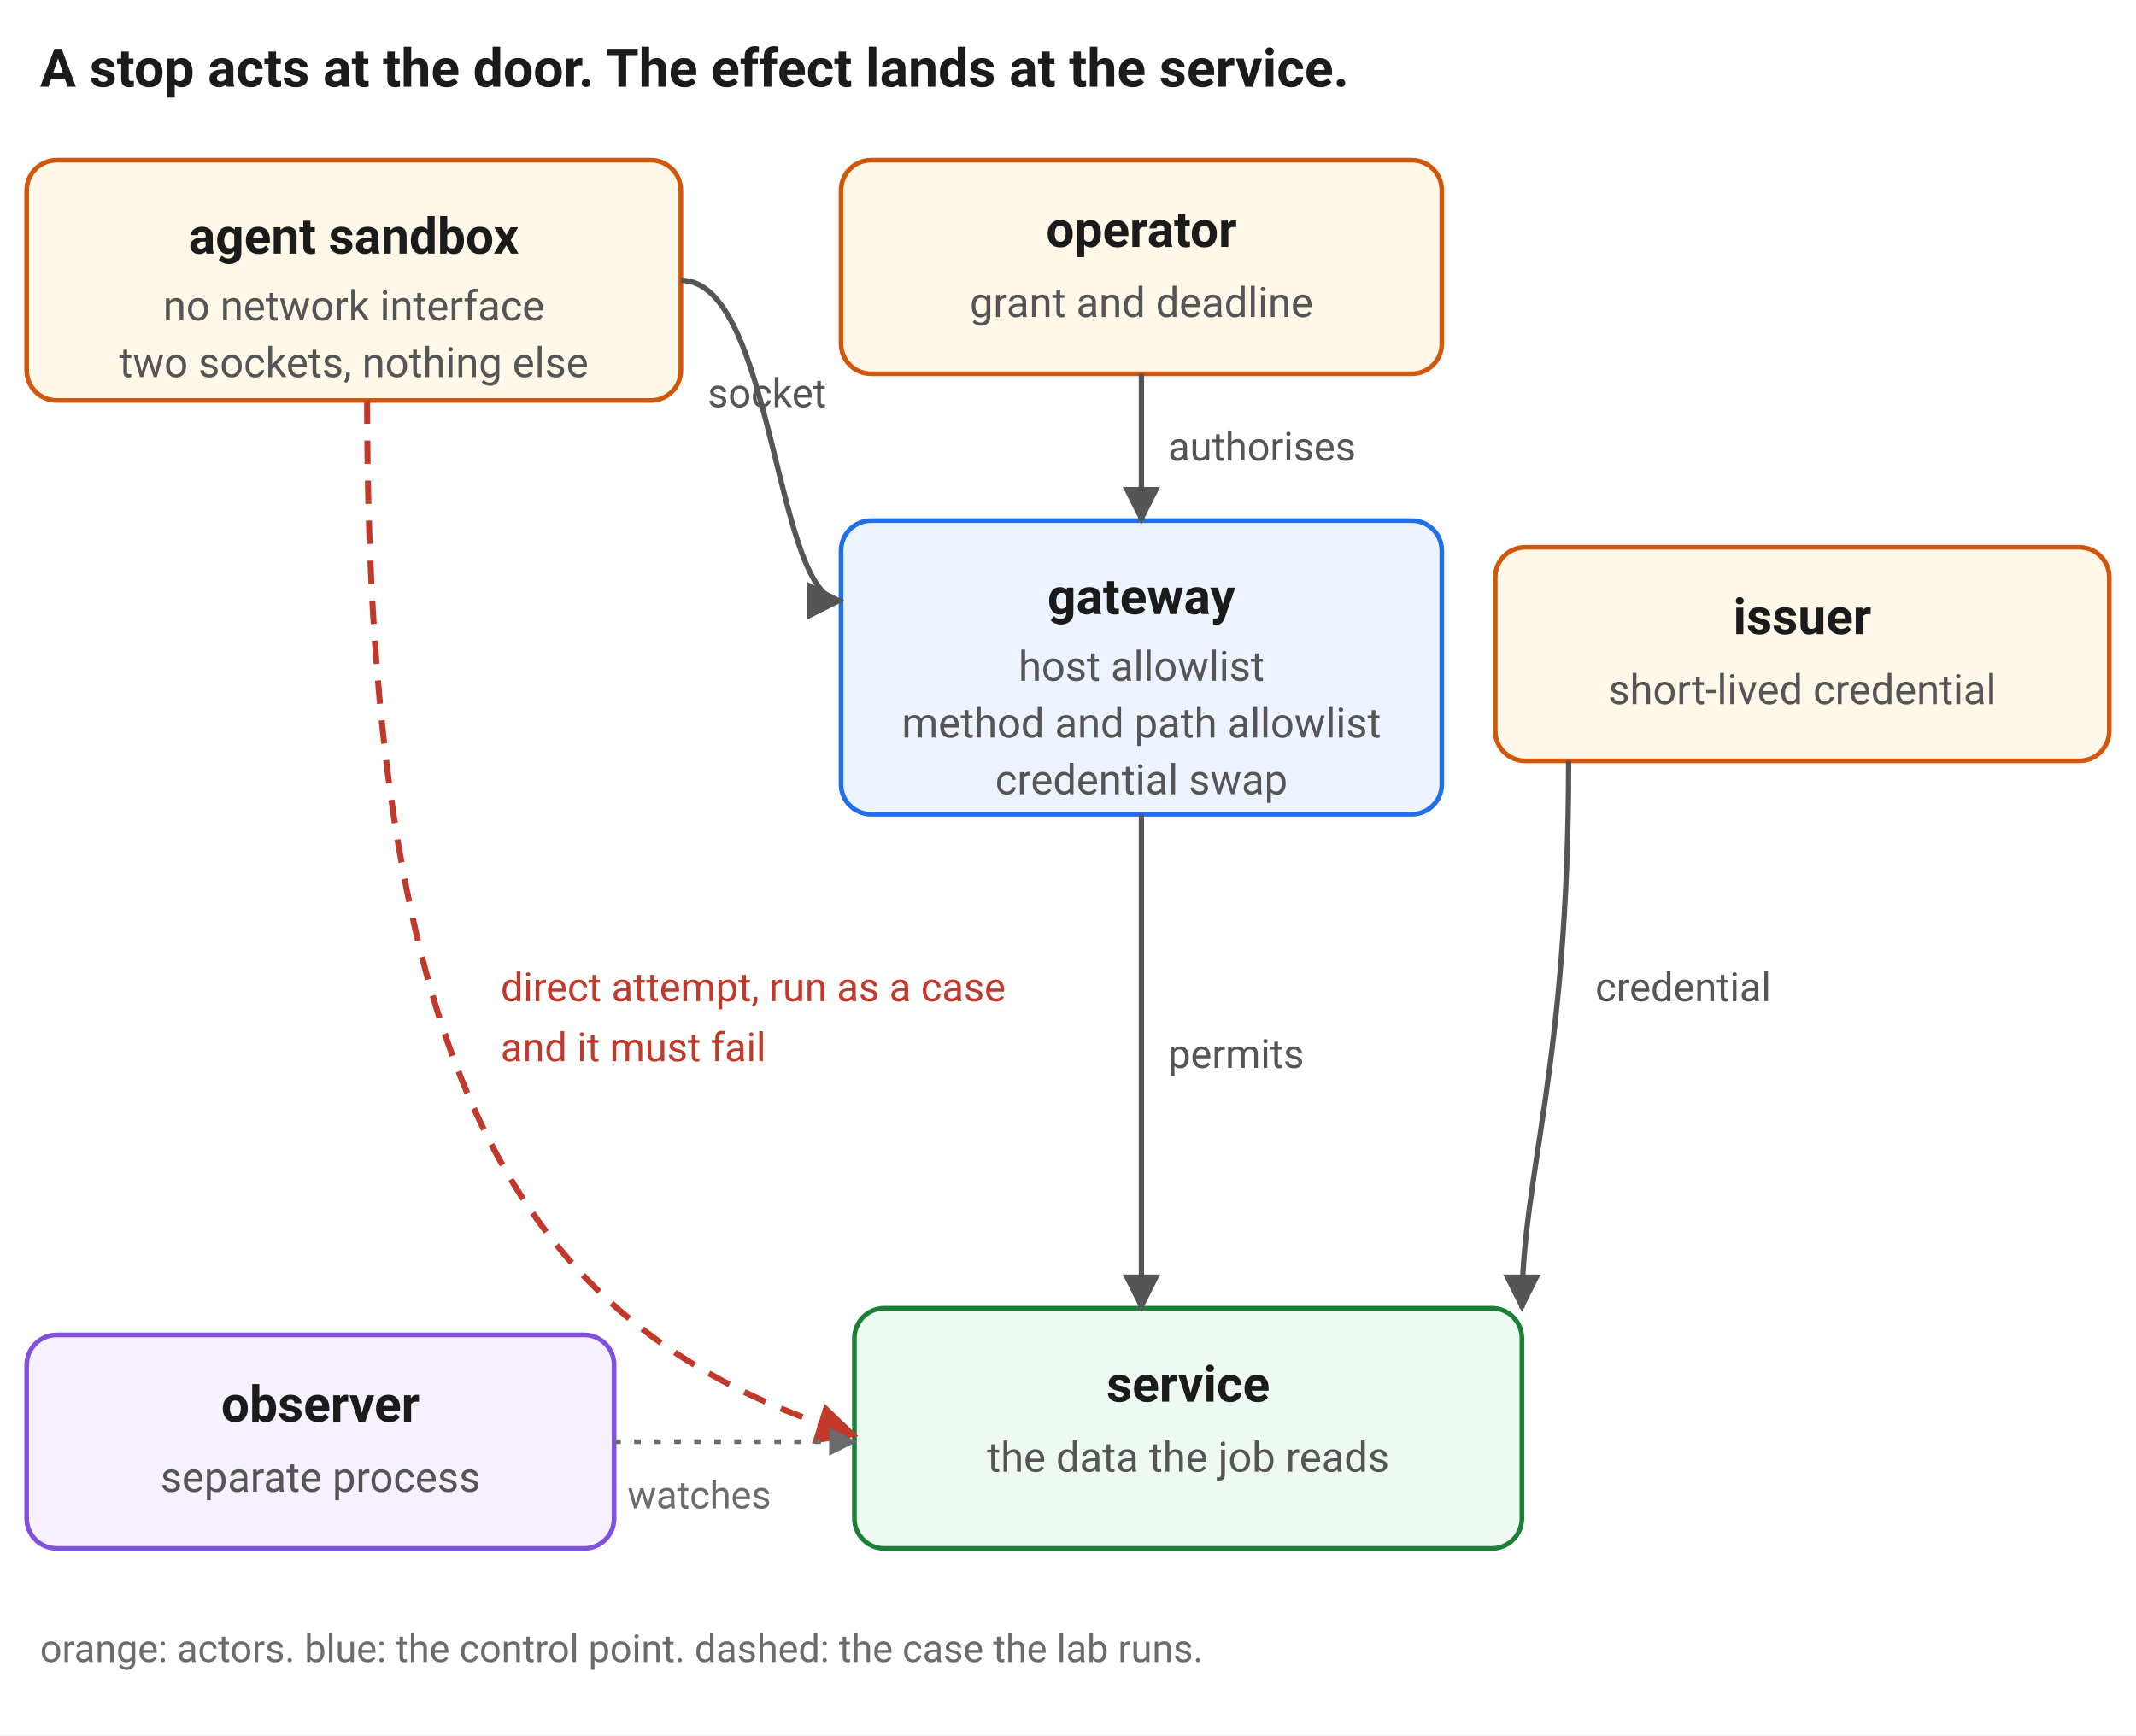
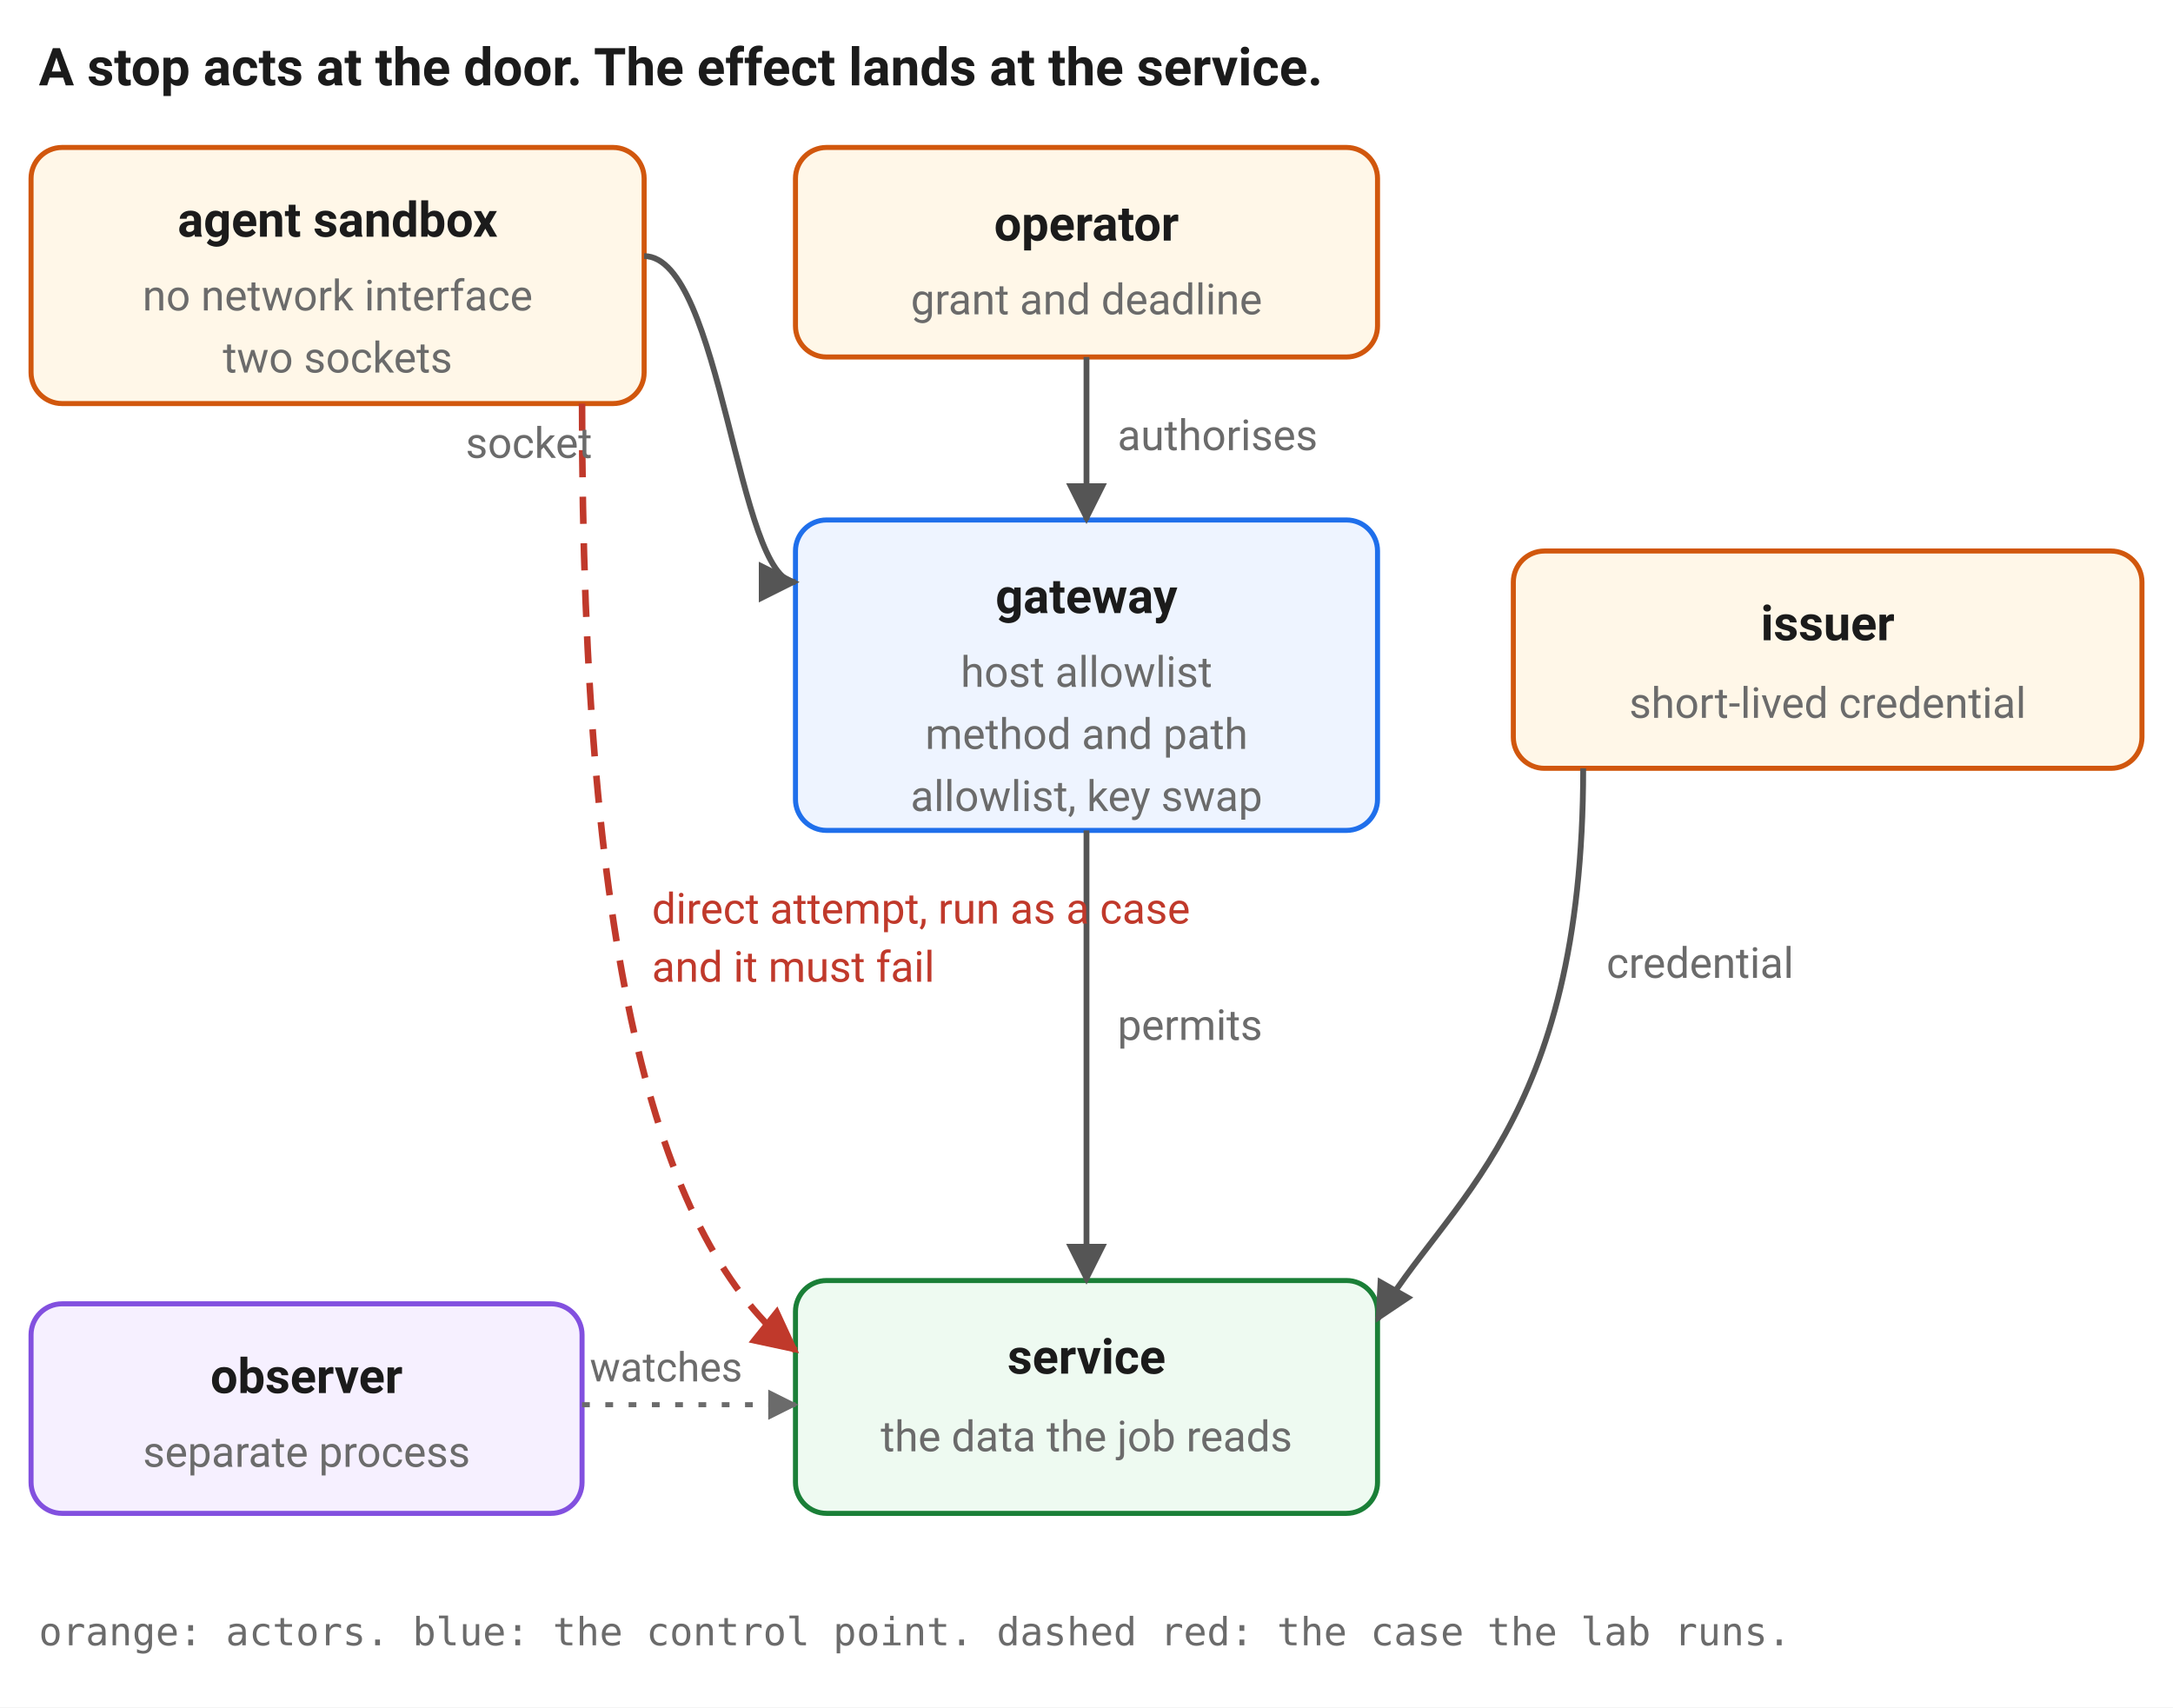
- <svg xmlns="http://www.w3.org/2000/svg" width="640" height="520" viewBox="0 0 640 520">
+ <svg xmlns="http://www.w3.org/2000/svg" width="560" height="440" viewBox="0 0 560 440">
  <defs>
    <marker id="arw" viewBox="0 0 10 10" refX="9" refY="5" markerWidth="7" markerHeight="7" orient="auto-start-reverse">
      <path d="M0,0 L10,5 L0,10 z" fill="#555555" />
    </marker>
    <marker id="arwr" viewBox="0 0 10 10" refX="9" refY="5" markerWidth="7" markerHeight="7" orient="auto-start-reverse">
      <path d="M0,0 L10,5 L0,10 z" fill="#c0392b" />
    </marker>
    <marker id="arwg" viewBox="0 0 10 10" refX="9" refY="5" markerWidth="6" markerHeight="6" orient="auto-start-reverse">
      <path d="M0,0 L10,5 L0,10 z" fill="#6b6b6b" />
    </marker>
  </defs>
-   <rect width="640" height="520" fill="#ffffff" />
-   <text x="12" y="26" font-family="system-ui, -apple-system, 'Segoe UI', Roboto, Helvetica, Arial, sans-serif" font-size="16" font-weight="600" fill="#1b1b1b">A stop acts at the door. The effect lands at the service.</text>
-   <g font-family="system-ui, -apple-system, 'Segoe UI', Roboto, Helvetica, Arial, sans-serif" text-anchor="middle">
-     <rect x="8" y="48" width="196" height="72" rx="9" fill="#fff7e8" stroke="#d1570d" stroke-width="1.4" />
-     <text x="106" y="76" font-size="15" font-weight="600" fill="#1b1b1b">agent sandbox</text>
-     <text x="106" y="96" font-size="12.5" fill="#555555">no network interface</text>
-     <text x="106" y="113" font-size="12.5" fill="#555555">two sockets, nothing else</text>
-     <rect x="252" y="48" width="180" height="64" rx="9" fill="#fff7e8" stroke="#d1570d" stroke-width="1.4" />
-     <text x="342" y="74" font-size="15" font-weight="600" fill="#1b1b1b">operator</text>
-     <text x="342" y="95" font-size="12.5" fill="#555555">grant and deadline</text>
-     <rect x="252" y="156" width="180" height="88" rx="9" fill="#eef4ff" stroke="#1f6feb" stroke-width="1.4" />
-     <text x="342" y="184" font-size="15" font-weight="600" fill="#1b1b1b">gateway</text>
-     <text x="342" y="204" font-size="12.5" fill="#555555">host allowlist</text>
-     <text x="342" y="221" font-size="12.5" fill="#555555">method and path allowlist</text>
-     <text x="342" y="238" font-size="12.5" fill="#555555">credential swap</text>
-     <rect x="448" y="164" width="184" height="64" rx="9" fill="#fff7e8" stroke="#d1570d" stroke-width="1.4" />
-     <text x="540" y="190" font-size="15" font-weight="600" fill="#1b1b1b">issuer</text>
-     <text x="540" y="211" font-size="12.5" fill="#555555">short-lived credential</text>
-     <rect x="256" y="392" width="200" height="72" rx="9" fill="#eefaf1" stroke="#1a7f37" stroke-width="1.4" />
-     <text x="356" y="420" font-size="15" font-weight="600" fill="#1b1b1b">service</text>
-     <text x="356" y="441" font-size="12.5" fill="#555555">the data the job reads</text>
-     <rect x="8" y="400" width="176" height="64" rx="9" fill="#f6f0ff" stroke="#8250df" stroke-width="1.4" />
-     <text x="96" y="426" font-size="15" font-weight="600" fill="#1b1b1b">observer</text>
-     <text x="96" y="447" font-size="12.5" fill="#555555">separate process</text>
+   <rect width="560" height="440" fill="#ffffff" />
+   <text x="10" y="22" font-family="system-ui, -apple-system, 'Segoe UI', Roboto, Helvetica, Arial, sans-serif" font-size="13.5" font-weight="600" fill="#1b1b1b">A stop acts at the door. The effect lands at the service.</text>
+   <rect x="8" y="38" width="158" height="66" rx="8" fill="#fff7e8" stroke="#d1570d" stroke-width="1.3" />
+   <rect x="205" y="38" width="150" height="54" rx="8" fill="#fff7e8" stroke="#d1570d" stroke-width="1.3" />
+   <rect x="205" y="134" width="150" height="80" rx="8" fill="#eef4ff" stroke="#1f6feb" stroke-width="1.3" />
+   <rect x="390" y="142" width="162" height="56" rx="8" fill="#fff7e8" stroke="#d1570d" stroke-width="1.3" />
+   <rect x="205" y="330" width="150" height="60" rx="8" fill="#eefaf1" stroke="#1a7f37" stroke-width="1.3" />
+   <rect x="8" y="336" width="142" height="54" rx="8" fill="#f6f0ff" stroke="#8250df" stroke-width="1.3" />
+   <g font-family="system-ui, -apple-system, 'Segoe UI', Roboto, Helvetica, Arial, sans-serif" fill="#1b1b1b" font-size="12.5" font-weight="600" text-anchor="middle">
+     <text x="87" y="61">agent sandbox</text>
+     <text x="280" y="62">operator</text>
+     <text x="280" y="158">gateway</text>
+     <text x="471" y="165">issuer</text>
+     <text x="280" y="354">service</text>
+     <text x="79" y="359">observer</text>
  </g>
-   <g fill="none" stroke="#555555" stroke-width="1.6">
-     <path d="M342,112 L342,156" marker-end="url(#arw)" />
-     <path d="M204,84 C232,84 232,180 252,180" marker-end="url(#arw)" />
-     <path d="M342,244 L342,392" marker-end="url(#arw)" />
-     <path d="M470,228 C470,320 456,352 456,392" marker-end="url(#arw)" />
+   <g font-family="system-ui, -apple-system, 'Segoe UI', Roboto, Helvetica, Arial, sans-serif" fill="#6b6b6b" font-size="11" text-anchor="middle">
+     <text x="87" y="80">no network interface</text>
+     <text x="87" y="96">two sockets</text>
+     <text x="280" y="81">grant and deadline</text>
+     <text x="280" y="177">host allowlist</text>
+     <text x="280" y="193">method and path</text>
+     <text x="280" y="209">allowlist, key swap</text>
+     <text x="471" y="185">short-lived credential</text>
+     <text x="280" y="374">the data the job reads</text>
+     <text x="79" y="378">separate process</text>
  </g>
-   <path d="M110,120 C110,330 160,400 256,430" fill="none" stroke="#c0392b" stroke-width="1.8" stroke-dasharray="7 5" marker-end="url(#arwr)" />
-   <path d="M184,432 L256,432" fill="none" stroke="#6b6b6b" stroke-width="1.4" stroke-dasharray="2 4" marker-end="url(#arwg)" />
-   <g font-family="system-ui, -apple-system, 'Segoe UI', Roboto, Helvetica, Arial, sans-serif" font-size="12" fill="#555555">
-     <text x="350" y="138">authorises</text>
-     <text x="212" y="122">socket</text>
-     <text x="350" y="320">permits</text>
-     <text x="478" y="300">credential</text>
-     <text x="188" y="452" font-size="11.5" fill="#6b6b6b">watches</text>
+   <g fill="none" stroke="#555555" stroke-width="1.5">
+     <path d="M280,92 L280,134" marker-end="url(#arw)" />
+     <path d="M166,66 C186,66 190,150 205,150" marker-end="url(#arw)" />
+     <path d="M280,214 L280,330" marker-end="url(#arw)" />
+     <path d="M408,198 C408,290 372,310 355,340" marker-end="url(#arw)" />
  </g>
-   <g font-family="system-ui, -apple-system, 'Segoe UI', Roboto, Helvetica, Arial, sans-serif" font-size="12" fill="#c0392b">
-     <text x="150" y="300">direct attempt, run as a case</text>
-     <text x="150" y="318">and it must fail</text>
+   <path d="M150,104 C150,250 170,320 205,348" fill="none" stroke="#c0392b" stroke-width="1.7" stroke-dasharray="7 5" marker-end="url(#arwr)" />
+   <path d="M150,362 L205,362" fill="none" stroke="#6b6b6b" stroke-width="1.3" stroke-dasharray="2 4" marker-end="url(#arwg)" />
+   <g font-family="system-ui, -apple-system, 'Segoe UI', Roboto, Helvetica, Arial, sans-serif" fill="#6b6b6b" font-size="11">
+     <text x="288" y="116">authorises</text>
+     <text x="120" y="118">socket</text>
+     <text x="288" y="268">permits</text>
+     <text x="414" y="252">credential</text>
+     <text x="152" y="356" font-size="10.5">watches</text>
  </g>
-   <text x="12" y="498" font-family="system-ui, -apple-system, 'Segoe UI', Roboto, Helvetica, Arial, sans-serif" font-size="11.5" fill="#6b6b6b">orange: actors. blue: the control point. dashed: the case the lab runs.</text>
+   <g font-family="system-ui, -apple-system, 'Segoe UI', Roboto, Helvetica, Arial, sans-serif" fill="#c0392b" font-size="11">
+     <text x="168" y="238">direct attempt, run as a case</text>
+     <text x="168" y="253">and it must fail</text>
+   </g>
+   <text x="10" y="424" font-family="ui-monospace, SFMono-Regular, Menlo, monospace" font-size="10" fill="#6b6b6b">orange: actors. blue: the control point. dashed red: the case the lab runs.</text>
</svg>
